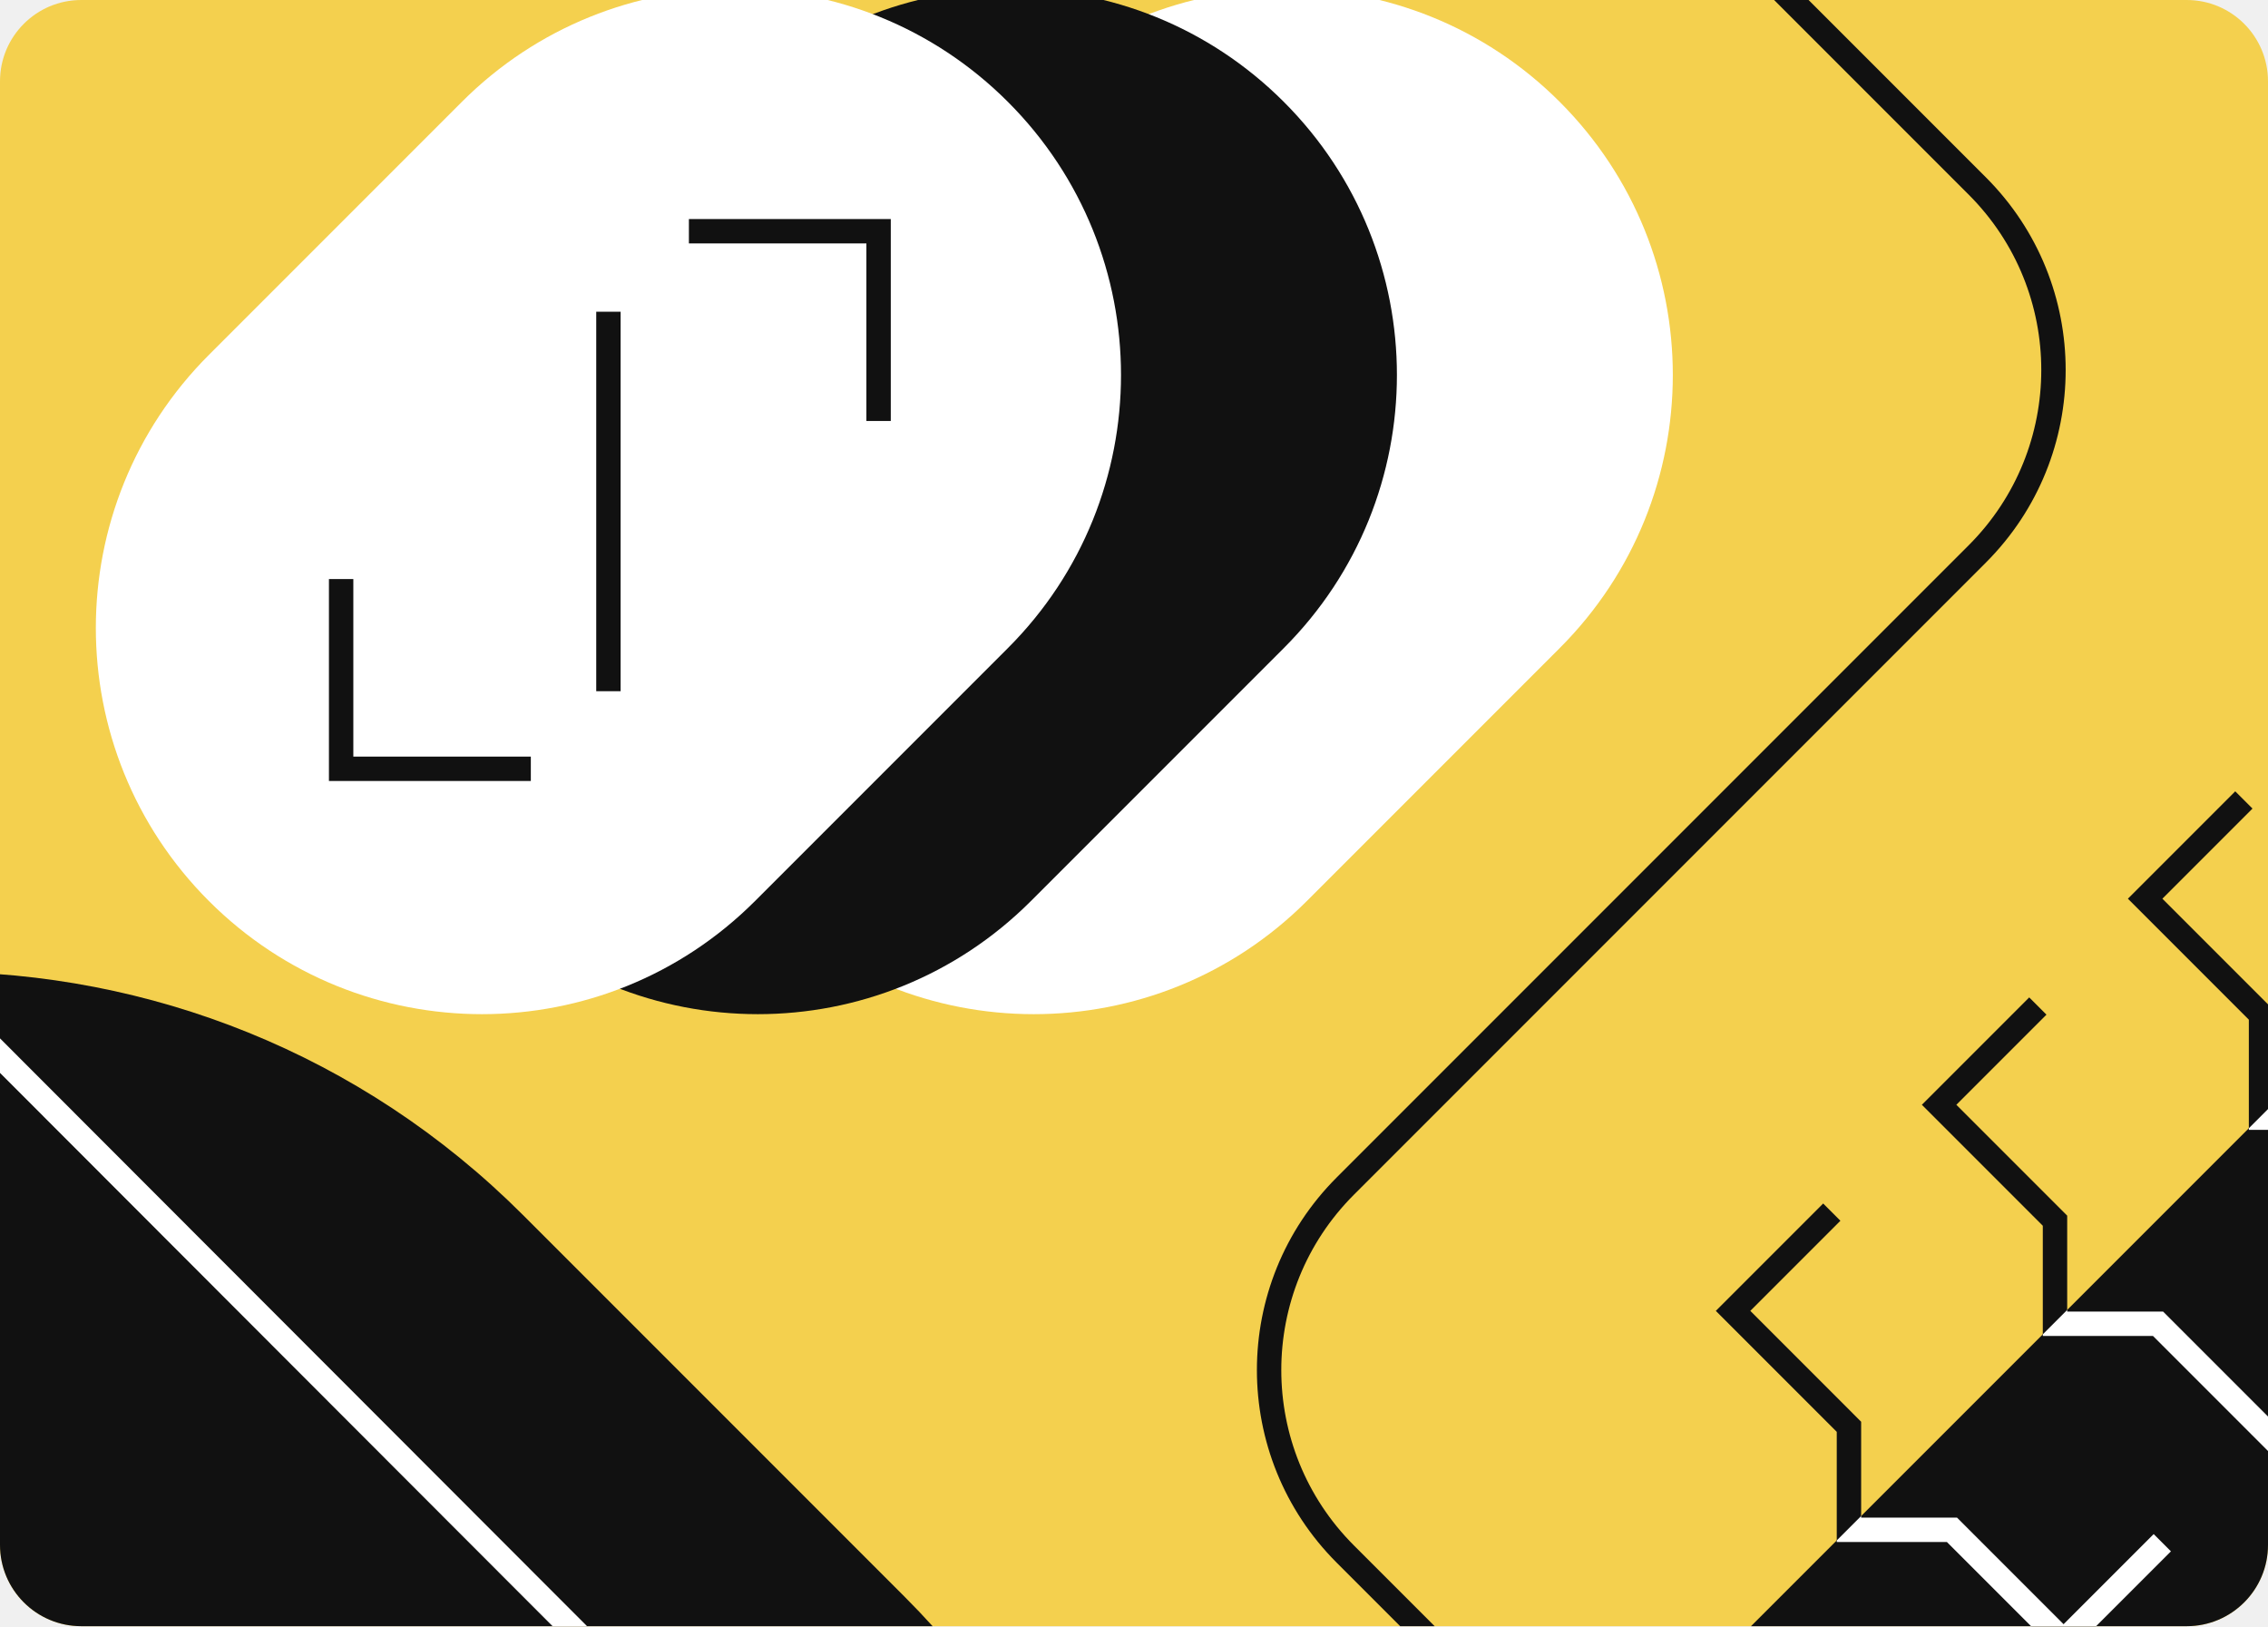
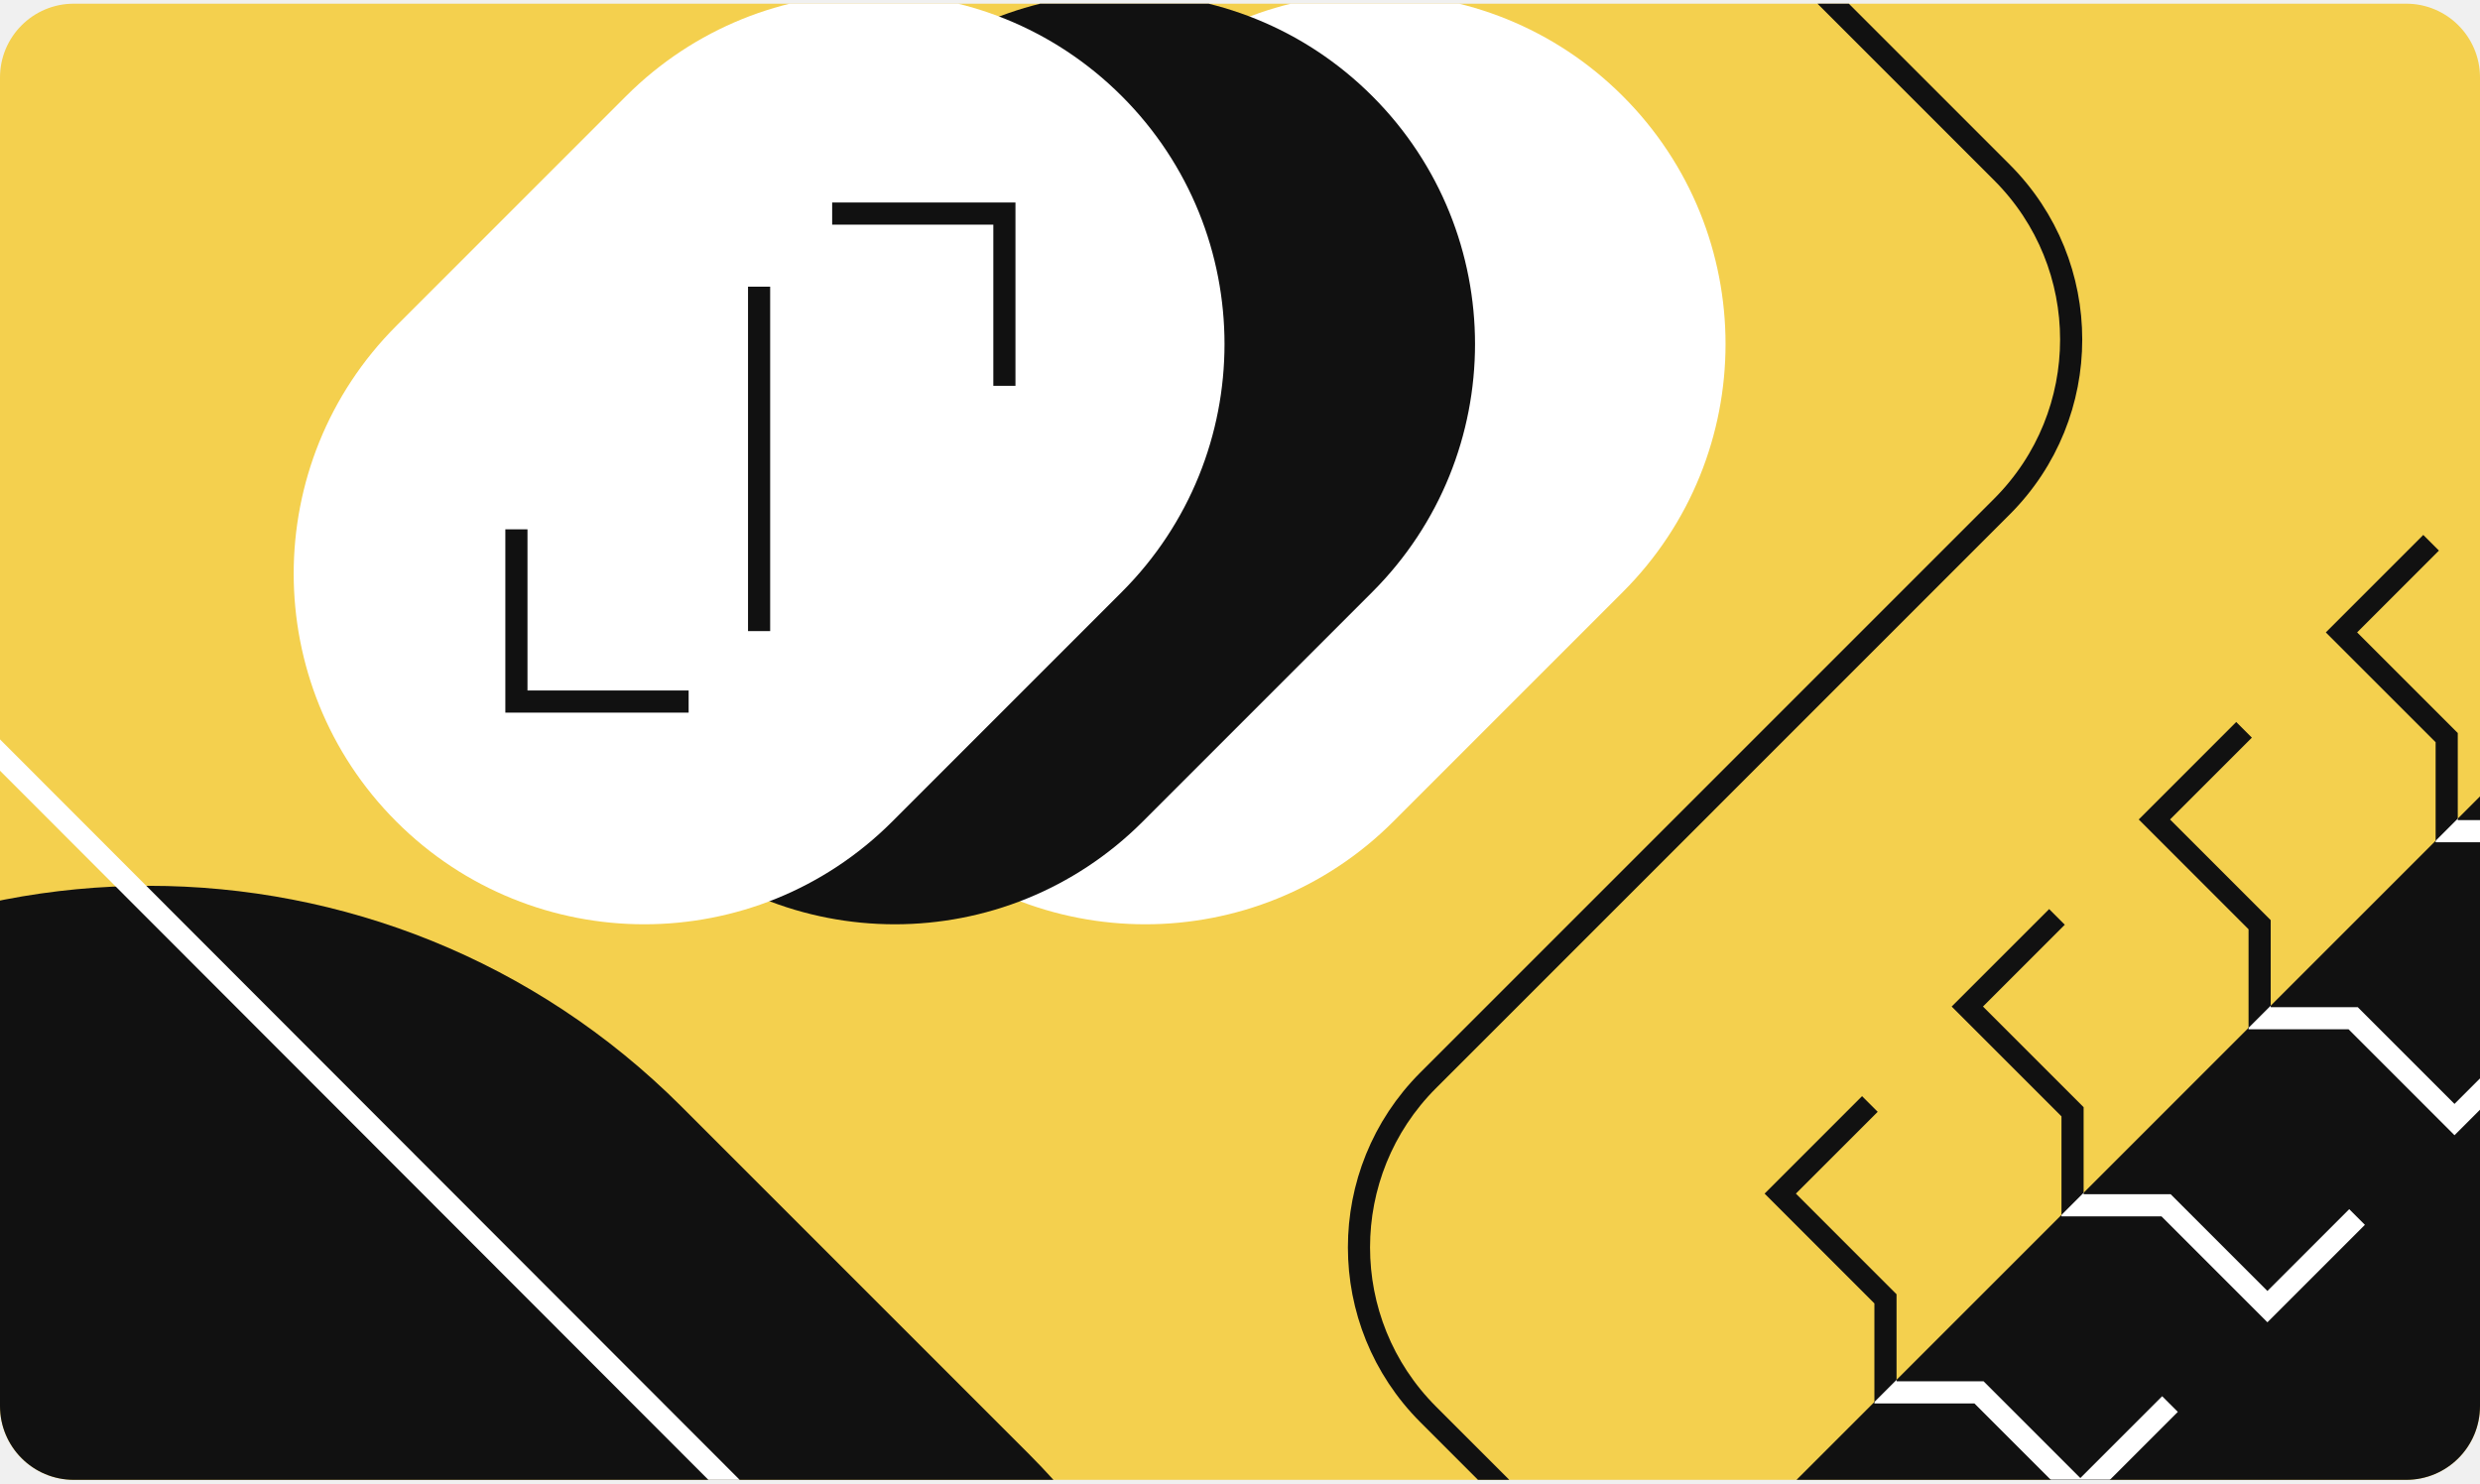
- <svg xmlns="http://www.w3.org/2000/svg" width="279" height="200" viewBox="0 0 279 200" fill="none">
-   <g clip-path="url(#clip0_28_110)">
-     <rect width="279" height="200" rx="10" fill="#F4D04E" />
-     <rect x="59.996" y="77.229" width="139" height="95" rx="47.5" transform="rotate(-45 59.9963 77.229)" fill="white" />
-     <rect x="26.055" y="77.229" width="139" height="95" rx="47.5" transform="rotate(-45 26.0552 77.229)" fill="#111111" />
-     <rect x="206.864" y="208.536" width="306.228" height="95" transform="rotate(-45 206.864 208.536)" fill="#111111" />
-     <rect x="-7.886" y="77.229" width="139" height="95" rx="47.5" transform="rotate(-45 -7.88599 77.229)" fill="white" />
-     <rect width="204.19" height="270.554" rx="102.095" transform="matrix(-0.707107 0.707107 0.707107 0.707107 -7.87061 77.2252)" fill="#111111" />
-     <path d="M-21.31 -358L114.273 -222.273C126.754 -209.779 126.754 -189.536 114.273 -177.042L-73.544 10.975C-86.025 23.469 -86.025 43.712 -73.544 56.206L79.088 209" stroke="white" stroke-width="3" />
-     <path d="M41.965 71.219V94.553H65.3" stroke="#111111" stroke-width="3" />
-     <path d="M108.08 51.773L108.08 28.439L84.745 28.439" stroke="#111111" stroke-width="3" />
-     <path d="M74.846 38.338V85.007" stroke="#111111" stroke-width="3" />
-     <path d="M182.364 -38L243.237 22.873C255.734 35.369 255.734 55.631 243.237 68.127L165.492 145.873C152.995 158.369 152.995 178.631 165.492 191.127L235.364 261" stroke="#111111" stroke-width="3" />
-     <path d="M225.339 149.074L213.195 161.219L227.451 175.476V188.148H240.124L253.853 201.877L265.998 189.732" stroke="#111111" stroke-width="3" />
-     <path d="M250.685 123.728L238.54 135.873L252.797 150.13V162.803H265.47L279.199 176.532L291.344 164.387" stroke="#111111" stroke-width="3" />
-     <path d="M276.031 98.383L263.886 110.527L278.143 124.784V137.457H290.816L304.545 151.186L316.689 139.041" stroke="#111111" stroke-width="3" />
-     <mask id="mask0_28_110" style="mask-type:alpha" maskUnits="userSpaceOnUse" x="206" y="-8" width="285" height="284">
-       <rect x="206.864" y="208.536" width="306.228" height="95" transform="rotate(-45 206.864 208.536)" fill="#111111" />
+ <svg xmlns="http://www.w3.org/2000/svg" width="336" height="201" viewBox="0 0 336 201" fill="none">
+   <g clip-path="url(#clip0_28_5)">
+     <rect y="0.5" width="336" height="200" rx="10" fill="#F4D04E" />
+     <rect x="87.996" y="77.729" width="139" height="95" rx="47.5" transform="rotate(-45 87.9962 77.729)" fill="white" />
+     <rect x="54.055" y="77.729" width="139" height="95" rx="47.5" transform="rotate(-45 54.0551 77.729)" fill="#111111" />
+     <rect x="234.864" y="209.036" width="306.228" height="95" transform="rotate(-45 234.864 209.036)" fill="#111111" />
+     <rect x="20.114" y="77.729" width="139" height="95" rx="47.5" transform="rotate(-45 20.114 77.729)" fill="white" />
+     <rect width="204.19" height="270.554" rx="102.095" transform="matrix(-0.707107 0.707107 0.707107 0.707107 20.1293 77.7252)" fill="#111111" />
+     <path d="M6.69 -357.5L142.273 -221.773C154.754 -209.279 154.754 -189.036 142.273 -176.542L-45.544 11.475C-58.025 23.969 -58.025 44.212 -45.544 56.706L107.088 209.5" stroke="white" stroke-width="3" />
+     <path d="M69.965 71.719V95.053H93.299" stroke="#111111" stroke-width="3" />
+     <path d="M136.079 52.273L136.079 28.939L112.745 28.939" stroke="#111111" stroke-width="3" />
+     <path d="M102.845 38.838V85.507" stroke="#111111" stroke-width="3" />
+     <path d="M210.364 -37.5L271.237 23.373C283.734 35.869 283.734 56.131 271.237 68.627L193.492 146.373C180.995 158.869 180.995 179.131 193.492 191.627L263.364 261.5" stroke="#111111" stroke-width="3" />
+     <path d="M253.339 149.574L241.195 161.719L255.451 175.976V188.648H268.124L281.853 202.377L293.998 190.232" stroke="#111111" stroke-width="3" />
+     <path d="M278.685 124.228L266.54 136.373L280.797 150.63V163.303H293.47L307.199 177.032L319.344 164.887" stroke="#111111" stroke-width="3" />
+     <path d="M304.031 98.883L291.886 111.027L306.143 125.284V137.957H318.816L332.545 151.686L344.689 139.541" stroke="#111111" stroke-width="3" />
+     <path d="M329.376 73.537L317.231 85.682L331.488 99.939V112.611H344.161L357.89 126.34L370.035 114.196" stroke="#111111" stroke-width="3" />
+     <path d="M354.722 48.191L342.577 60.336L356.834 74.593V87.266H369.507L383.236 100.995L395.381 88.85" stroke="white" stroke-width="5" />
+     <mask id="mask0_28_5" style="mask-type:alpha" maskUnits="userSpaceOnUse" x="234" y="-8" width="285" height="285">
+       <rect x="234.864" y="209.036" width="306.228" height="95" transform="rotate(-45 234.864 209.036)" fill="#111111" />
    </mask>
-     <g mask="url(#mask0_28_110)">
-       <path d="M225.339 149.074L213.195 161.219L227.451 175.476V188.148H240.124L253.853 201.877L265.998 189.732" stroke="white" stroke-width="3" />
-       <path d="M250.685 123.728L238.54 135.873L252.797 150.13V162.803H265.47L279.199 176.532L291.344 164.387" stroke="white" stroke-width="3" />
-       <path d="M276.031 98.383L263.886 110.527L278.143 124.784V137.457H290.816L304.545 151.186L316.689 139.041" stroke="white" stroke-width="3" />
+     <g mask="url(#mask0_28_5)">
+       <path d="M253.339 149.574L241.195 161.719L255.451 175.976V188.648H268.124L281.853 202.377L293.998 190.232" stroke="white" stroke-width="3" />
+       <path d="M278.685 124.228L266.54 136.373L280.797 150.63V163.303H293.47L307.199 177.032L319.344 164.887" stroke="white" stroke-width="3" />
+       <path d="M304.031 98.883L291.886 111.027L306.143 125.284V137.957H318.816L332.545 151.686L344.689 139.541" stroke="white" stroke-width="3" />
+       <path d="M329.376 73.537L317.231 85.682L331.488 99.939V112.611H344.161L357.89 126.34L370.035 114.195" stroke="white" stroke-width="3" />
+       <path d="M354.722 48.191L342.577 60.336L356.834 74.593V87.266H369.507L383.236 100.995L395.381 88.85" stroke="white" stroke-width="5" />
    </g>
  </g>
  <defs>
-     <clipPath id="clip0_28_110">
-       <rect width="279" height="200" rx="10" fill="white" />
+     <clipPath id="clip0_28_5">
+       <rect y="0.5" width="336" height="200" rx="10" fill="white" />
    </clipPath>
  </defs>
</svg>
